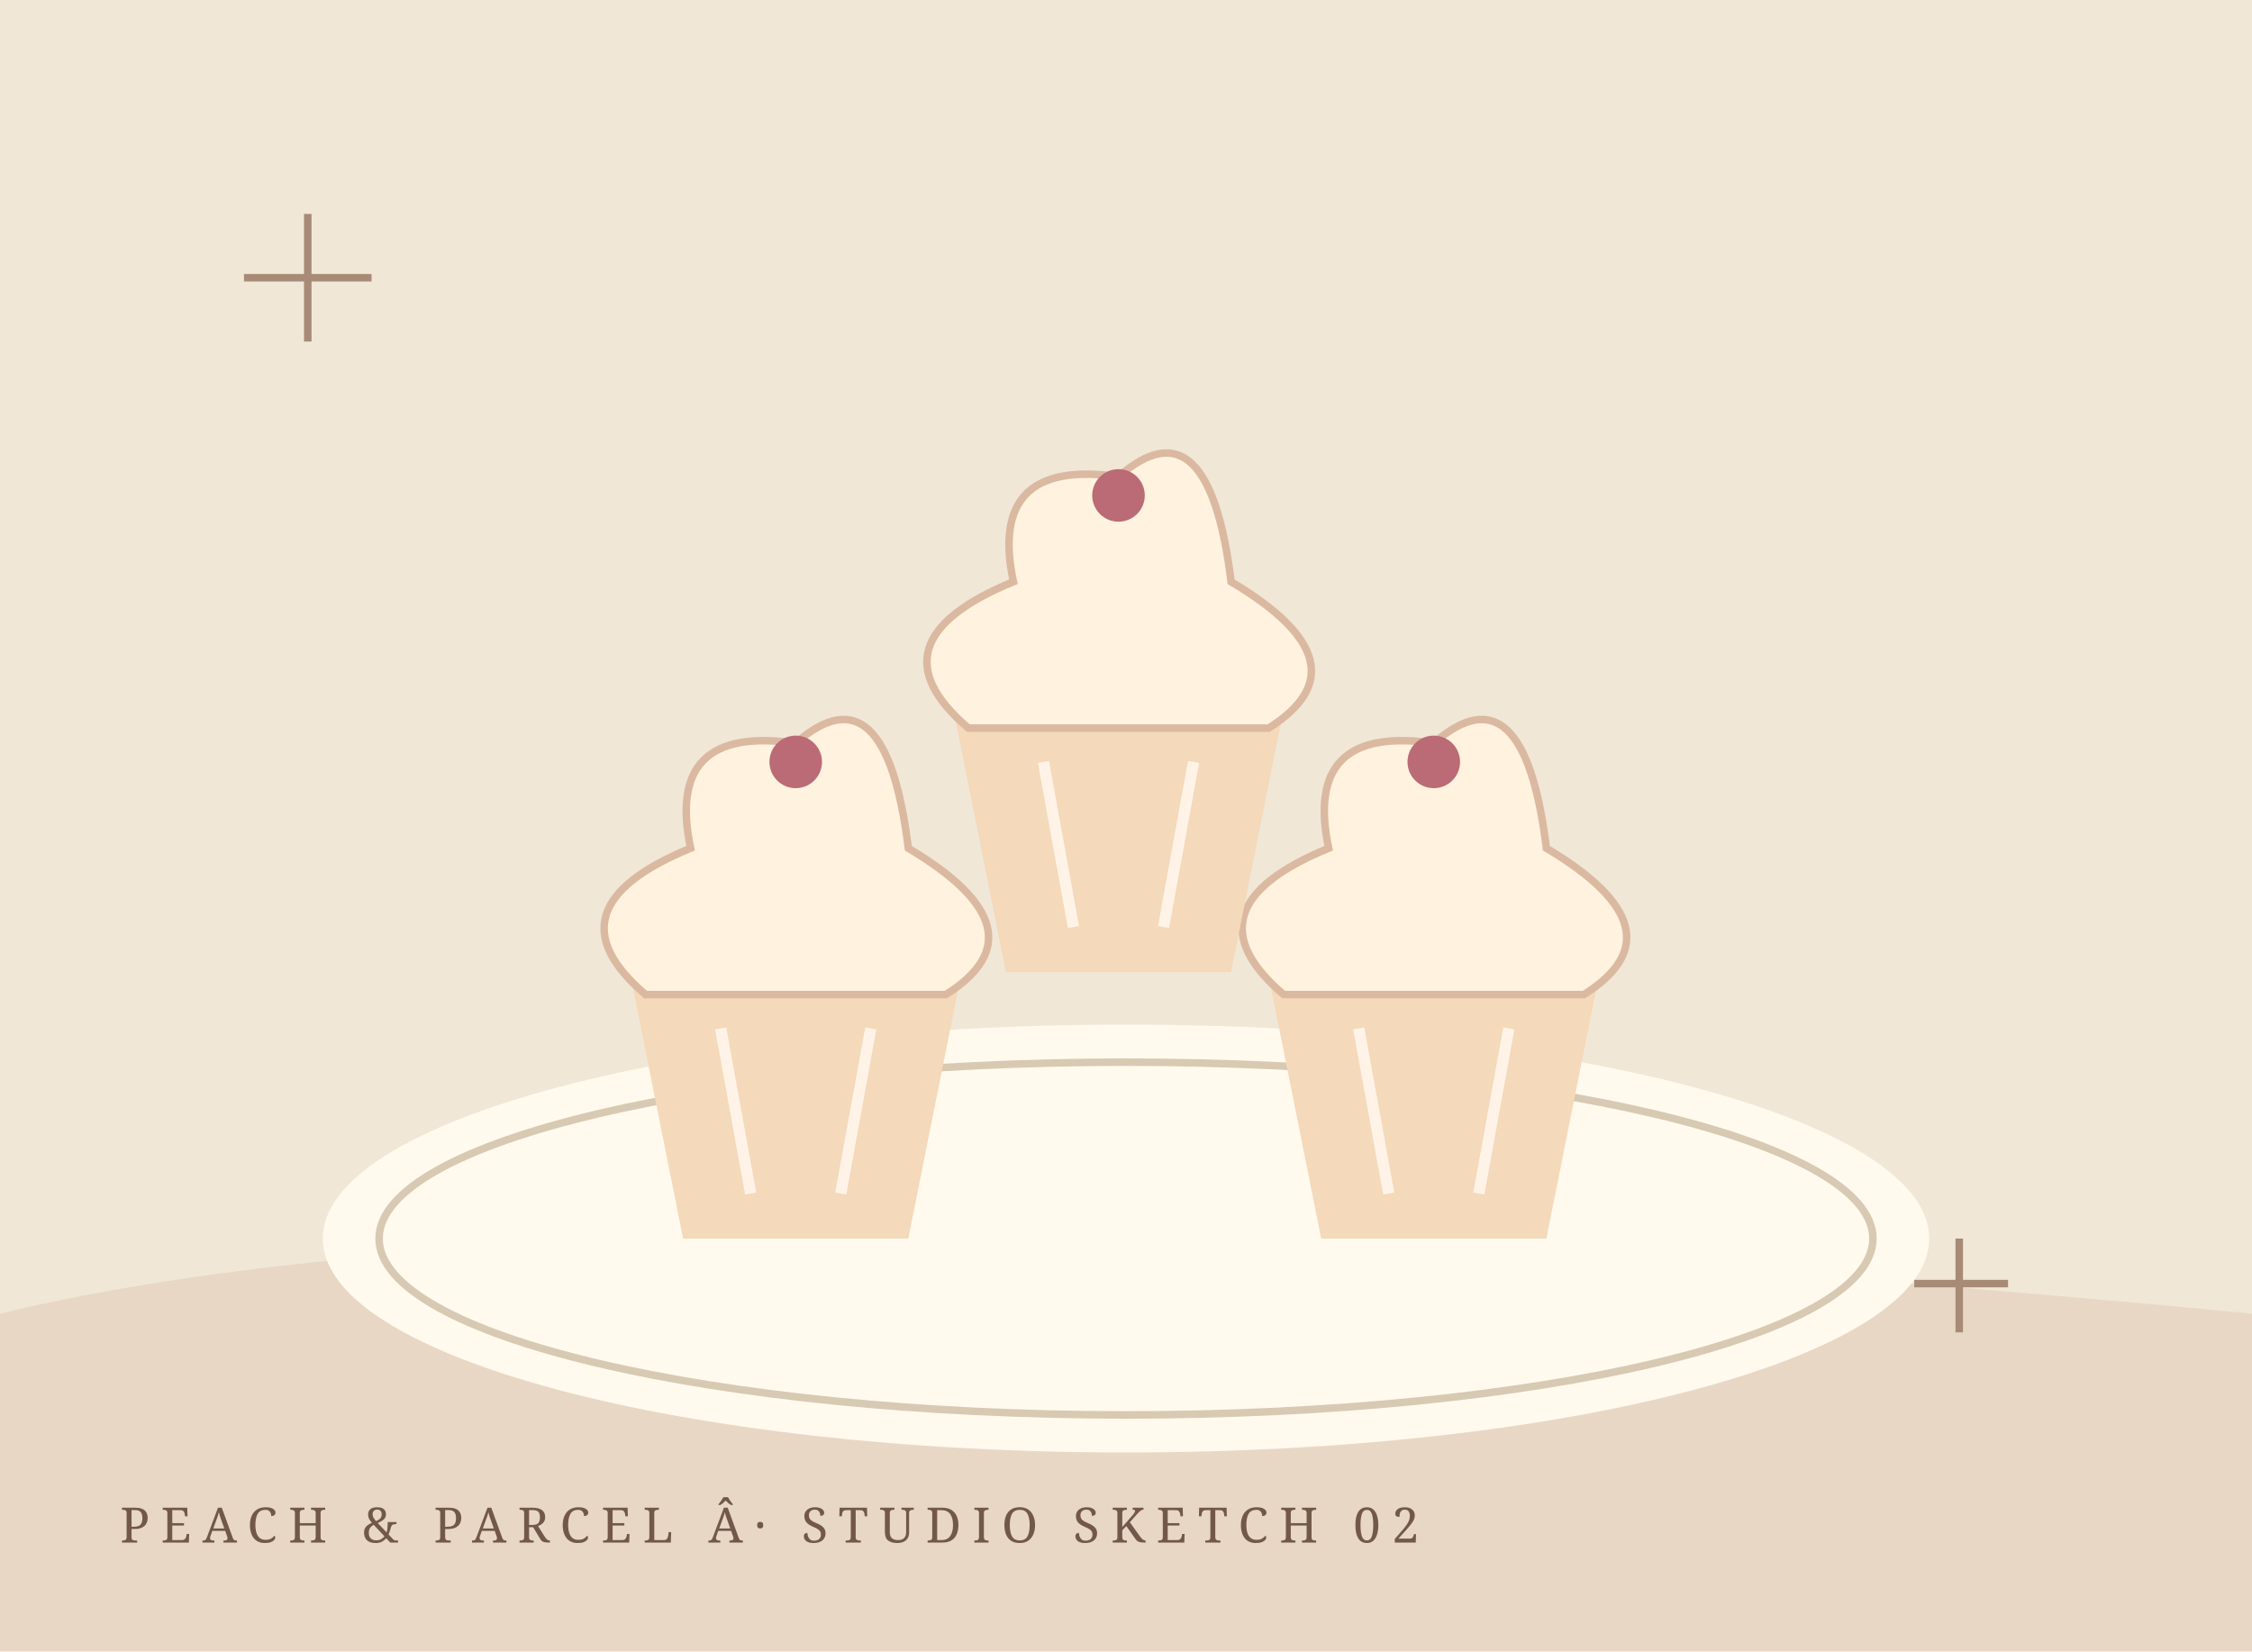
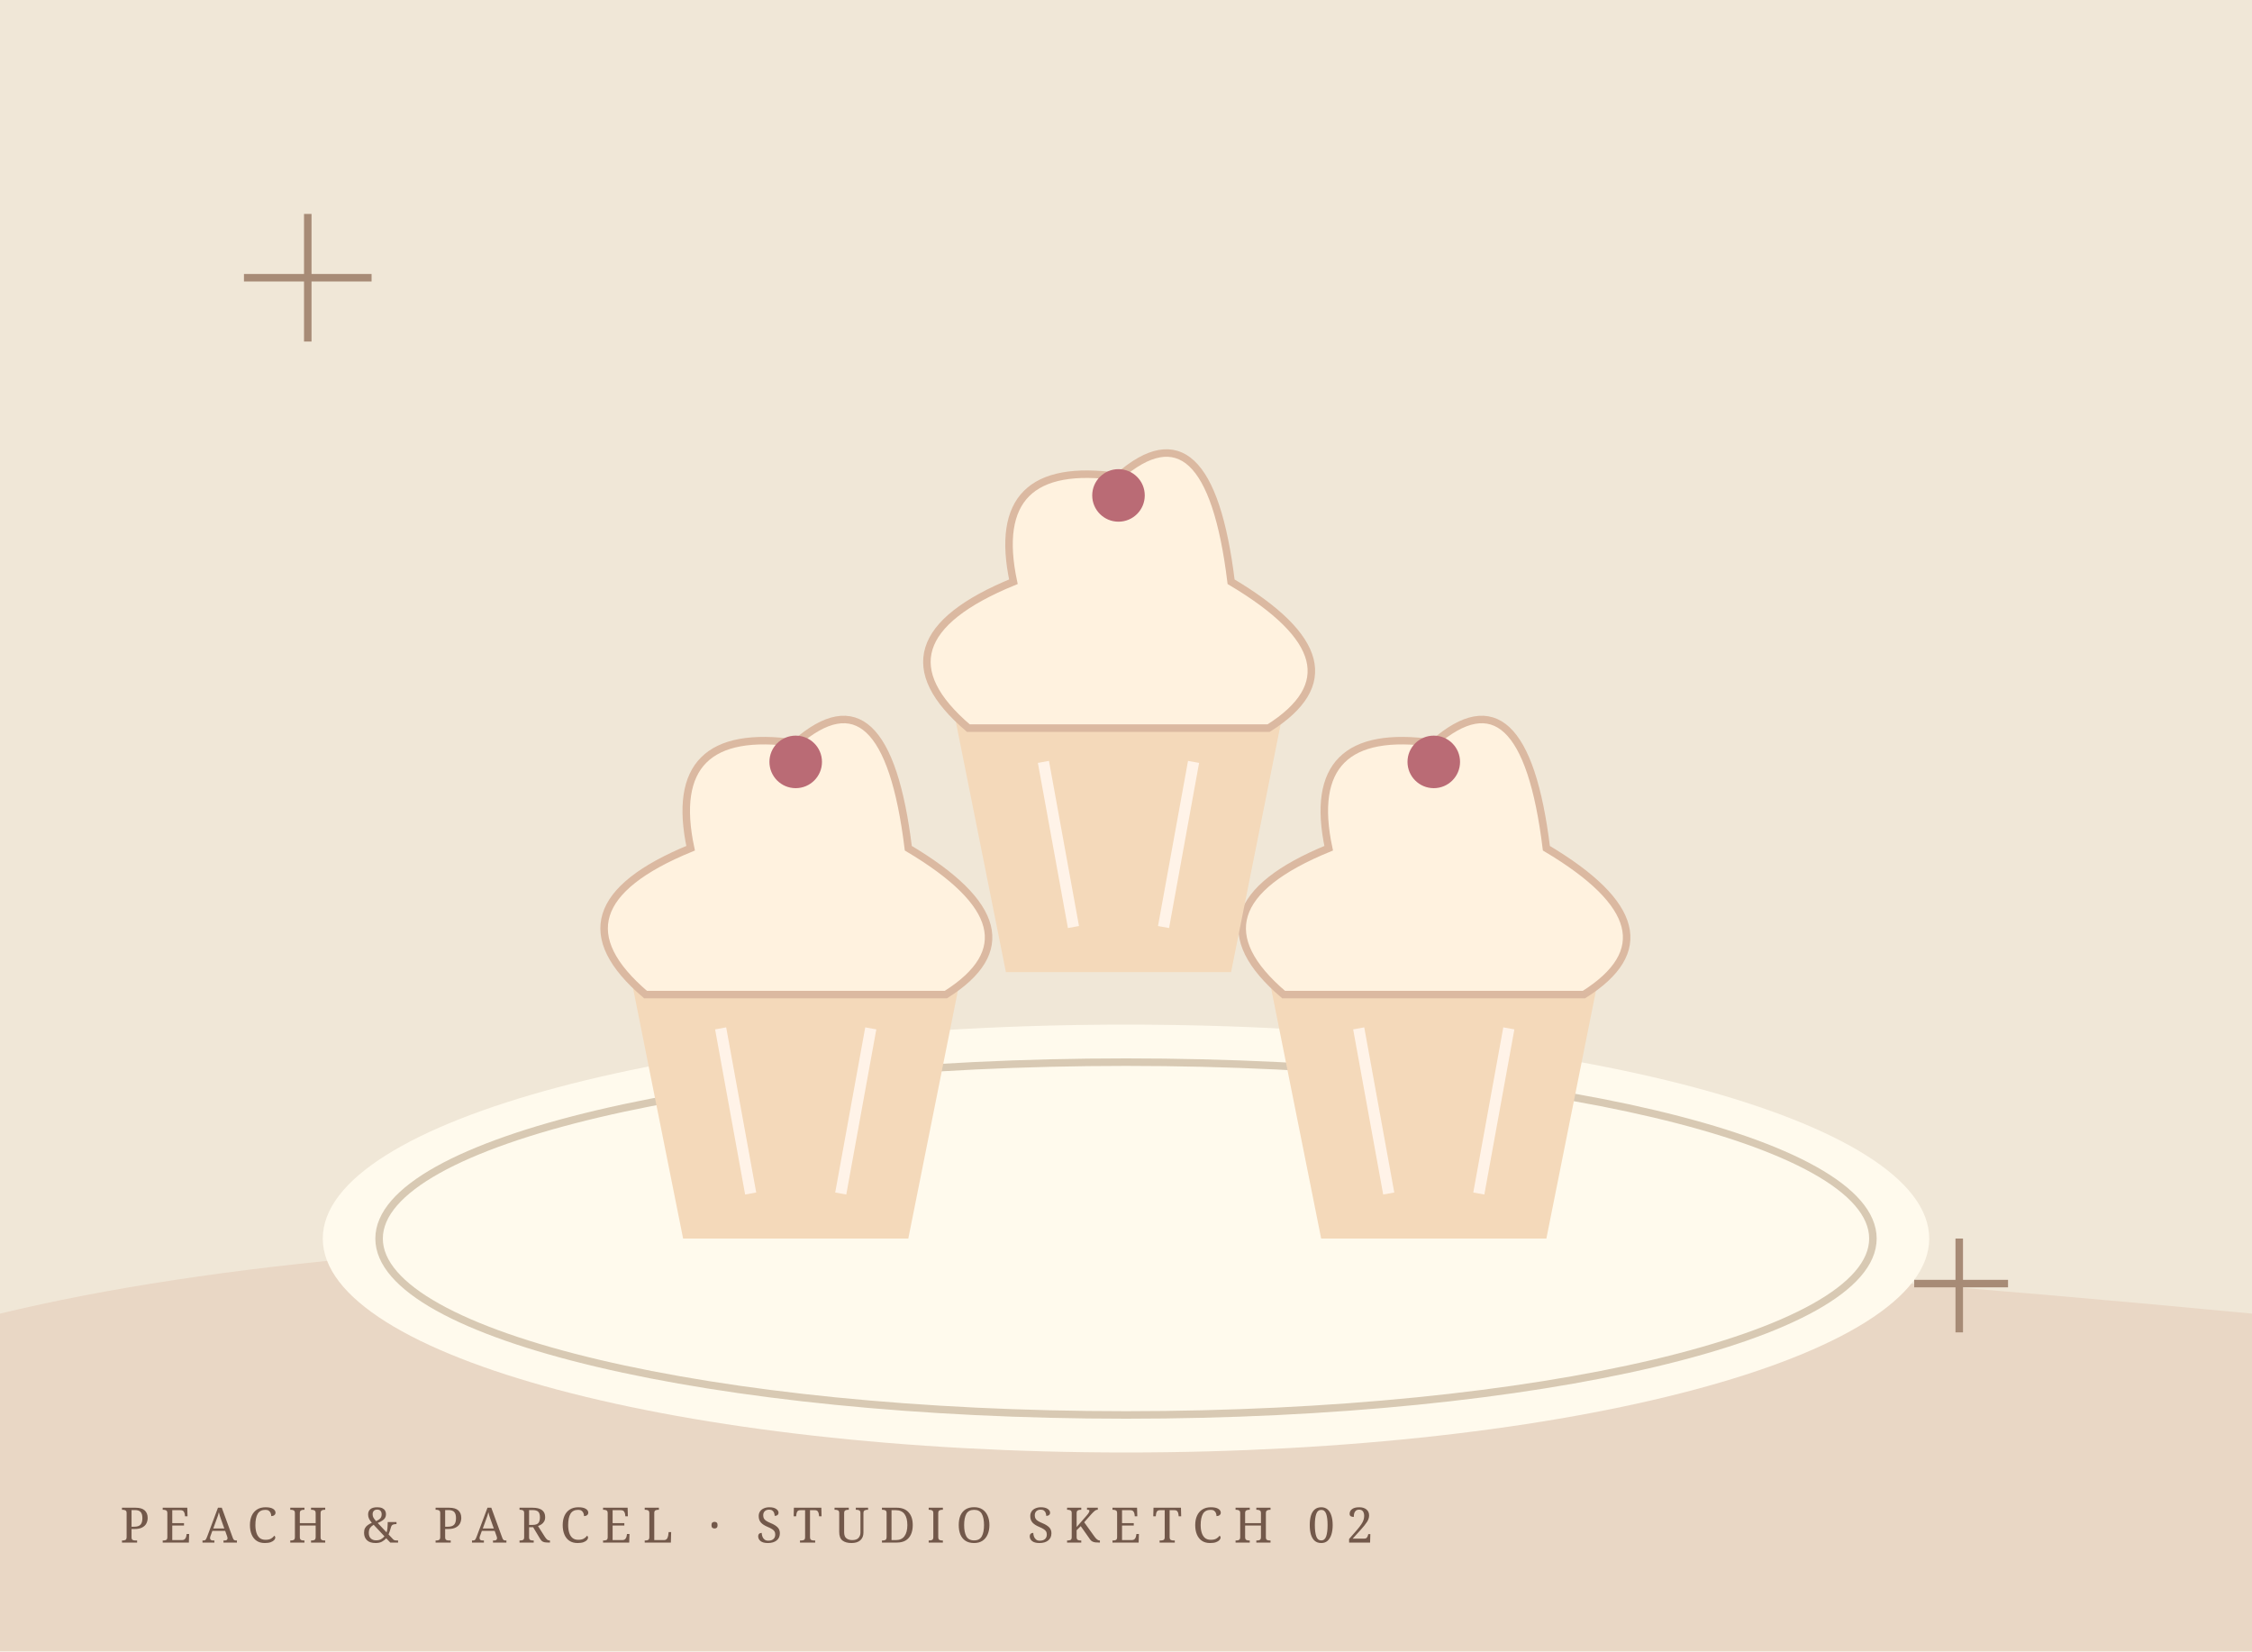
<svg xmlns="http://www.w3.org/2000/svg" viewBox="0 0 600 440">
  <rect width="600" height="440" fill="#f0e7d7" />
  <path d="M0 350 Q170 309 600 350 V440 H0Z" fill="#e9d7c5" />
  <ellipse cx="300" cy="330" rx="214" ry="57" fill="#fffaed" />
  <ellipse cx="300" cy="330" rx="199" ry="47" fill="none" stroke="#d8c9b3" stroke-width="2" />
  <path d="M168 260 l14 70 h60 l14 -70Z" fill="#f4d9ba" />
  <path d="M172 265 Q145 242 184 226 Q177 193 212 198 Q236 177 242 226 Q279 248 252 265Z" fill="#fff2df" stroke="#dbb9a1" stroke-width="2" />
  <path d="M192 274 l8 44 m32 -44 l-8 44" stroke="#fff3e8" stroke-width="3" />
  <circle cx="212" cy="203" r="7" fill="#ba6b75" />
  <path d="M338 260 l14 70 h60 l14 -70Z" fill="#f4d9ba" />
  <path d="M342 265 Q315 242 354 226 Q347 193 382 198 Q406 177 412 226 Q449 248 422 265Z" fill="#fff2df" stroke="#dbb9a1" stroke-width="2" />
  <path d="M362 274 l8 44 m32 -44 l-8 44" stroke="#fff3e8" stroke-width="3" />
  <circle cx="382" cy="203" r="7" fill="#ba6b75" />
  <path d="M254 189 l14 70 h60 l14 -70Z" fill="#f4d9ba" />
  <path d="M258 194 Q231 171 270 155 Q263 122 298 127 Q322 106 328 155 Q365 177 338 194Z" fill="#fff2df" stroke="#dbb9a1" stroke-width="2" />
  <path d="M278 203 l8 44 m32 -44 l-8 44" stroke="#fff3e8" stroke-width="3" />
  <circle cx="298" cy="132" r="7" fill="#ba6b75" />
  <g fill="none" stroke="#a78b76" stroke-width="2">
    <path d="M65 74 h34 m-17 -17 v34 M510 342 h25 m-13 -12 v25" />
  </g>
-   <text x="32" y="411" font-family="Georgia,serif" font-size="13" letter-spacing="3" fill="#72584a">PEACH &amp; PARCEL Â· STUDIO SKETCH 02</text>
+   <text x="32" y="411" font-family="Georgia,serif" font-size="13" letter-spacing="3" fill="#72584a">PEACH &amp; PARCEL · STUDIO SKETCH 02</text>
</svg>
